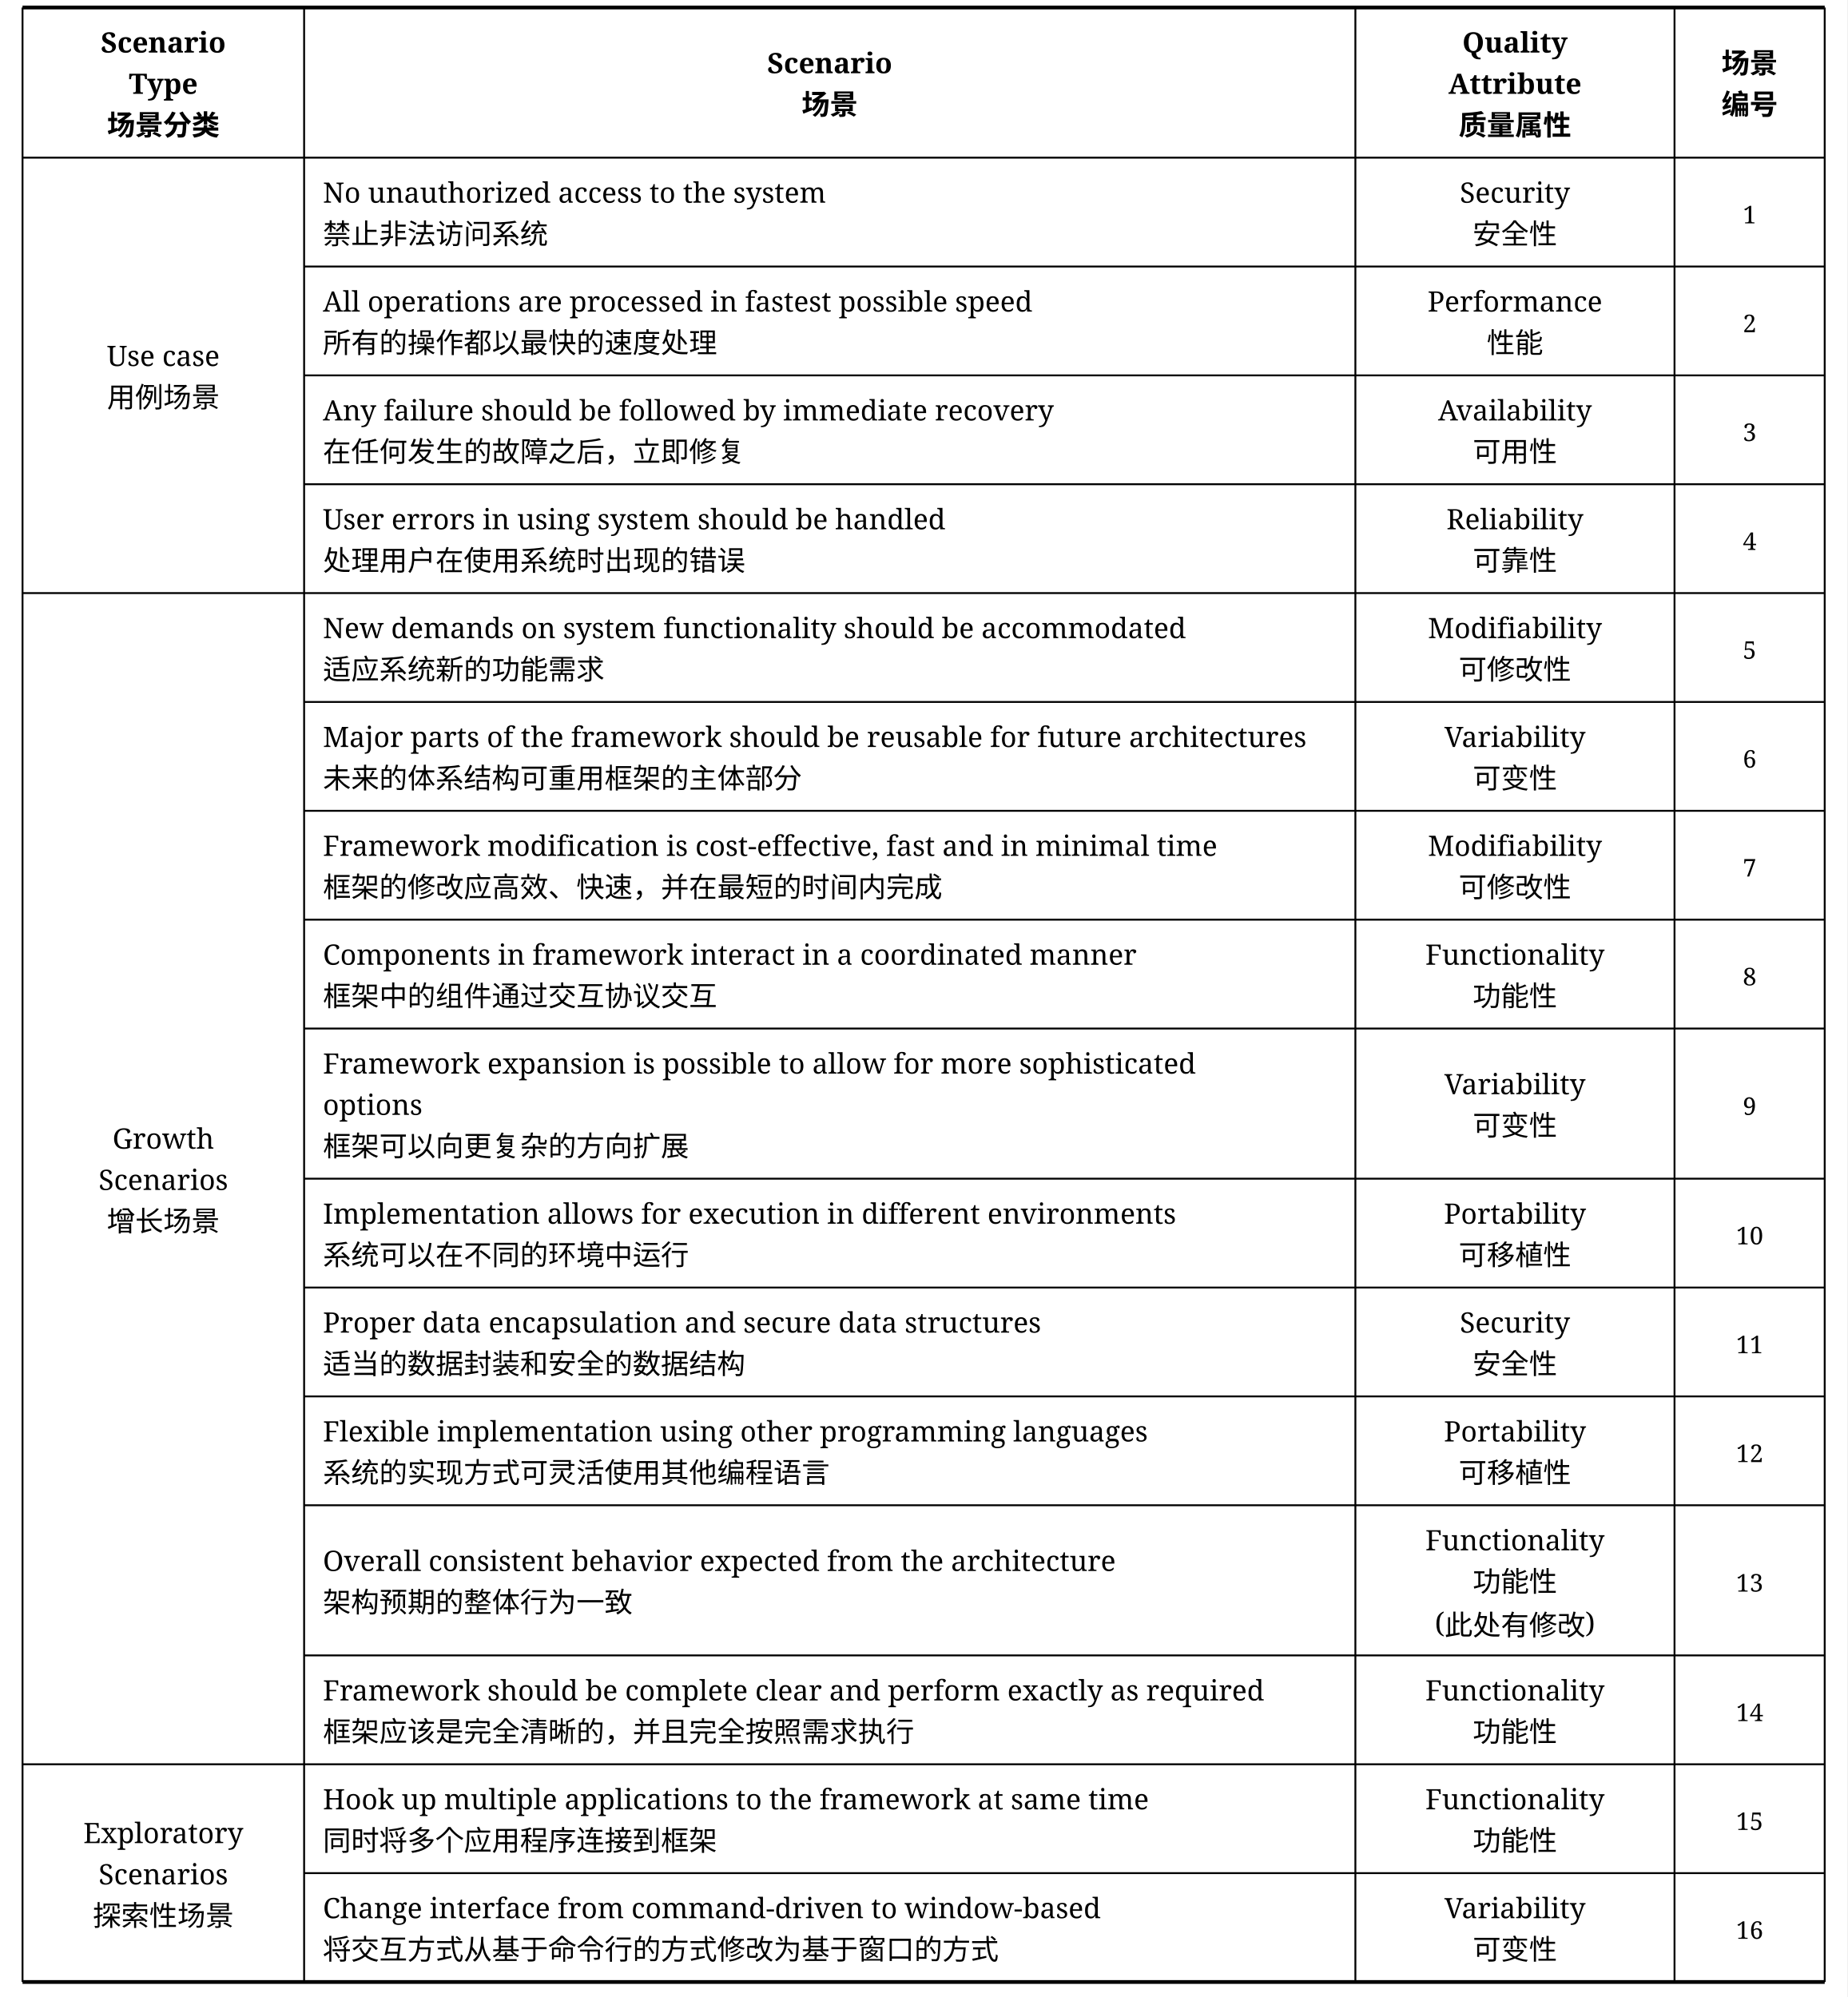
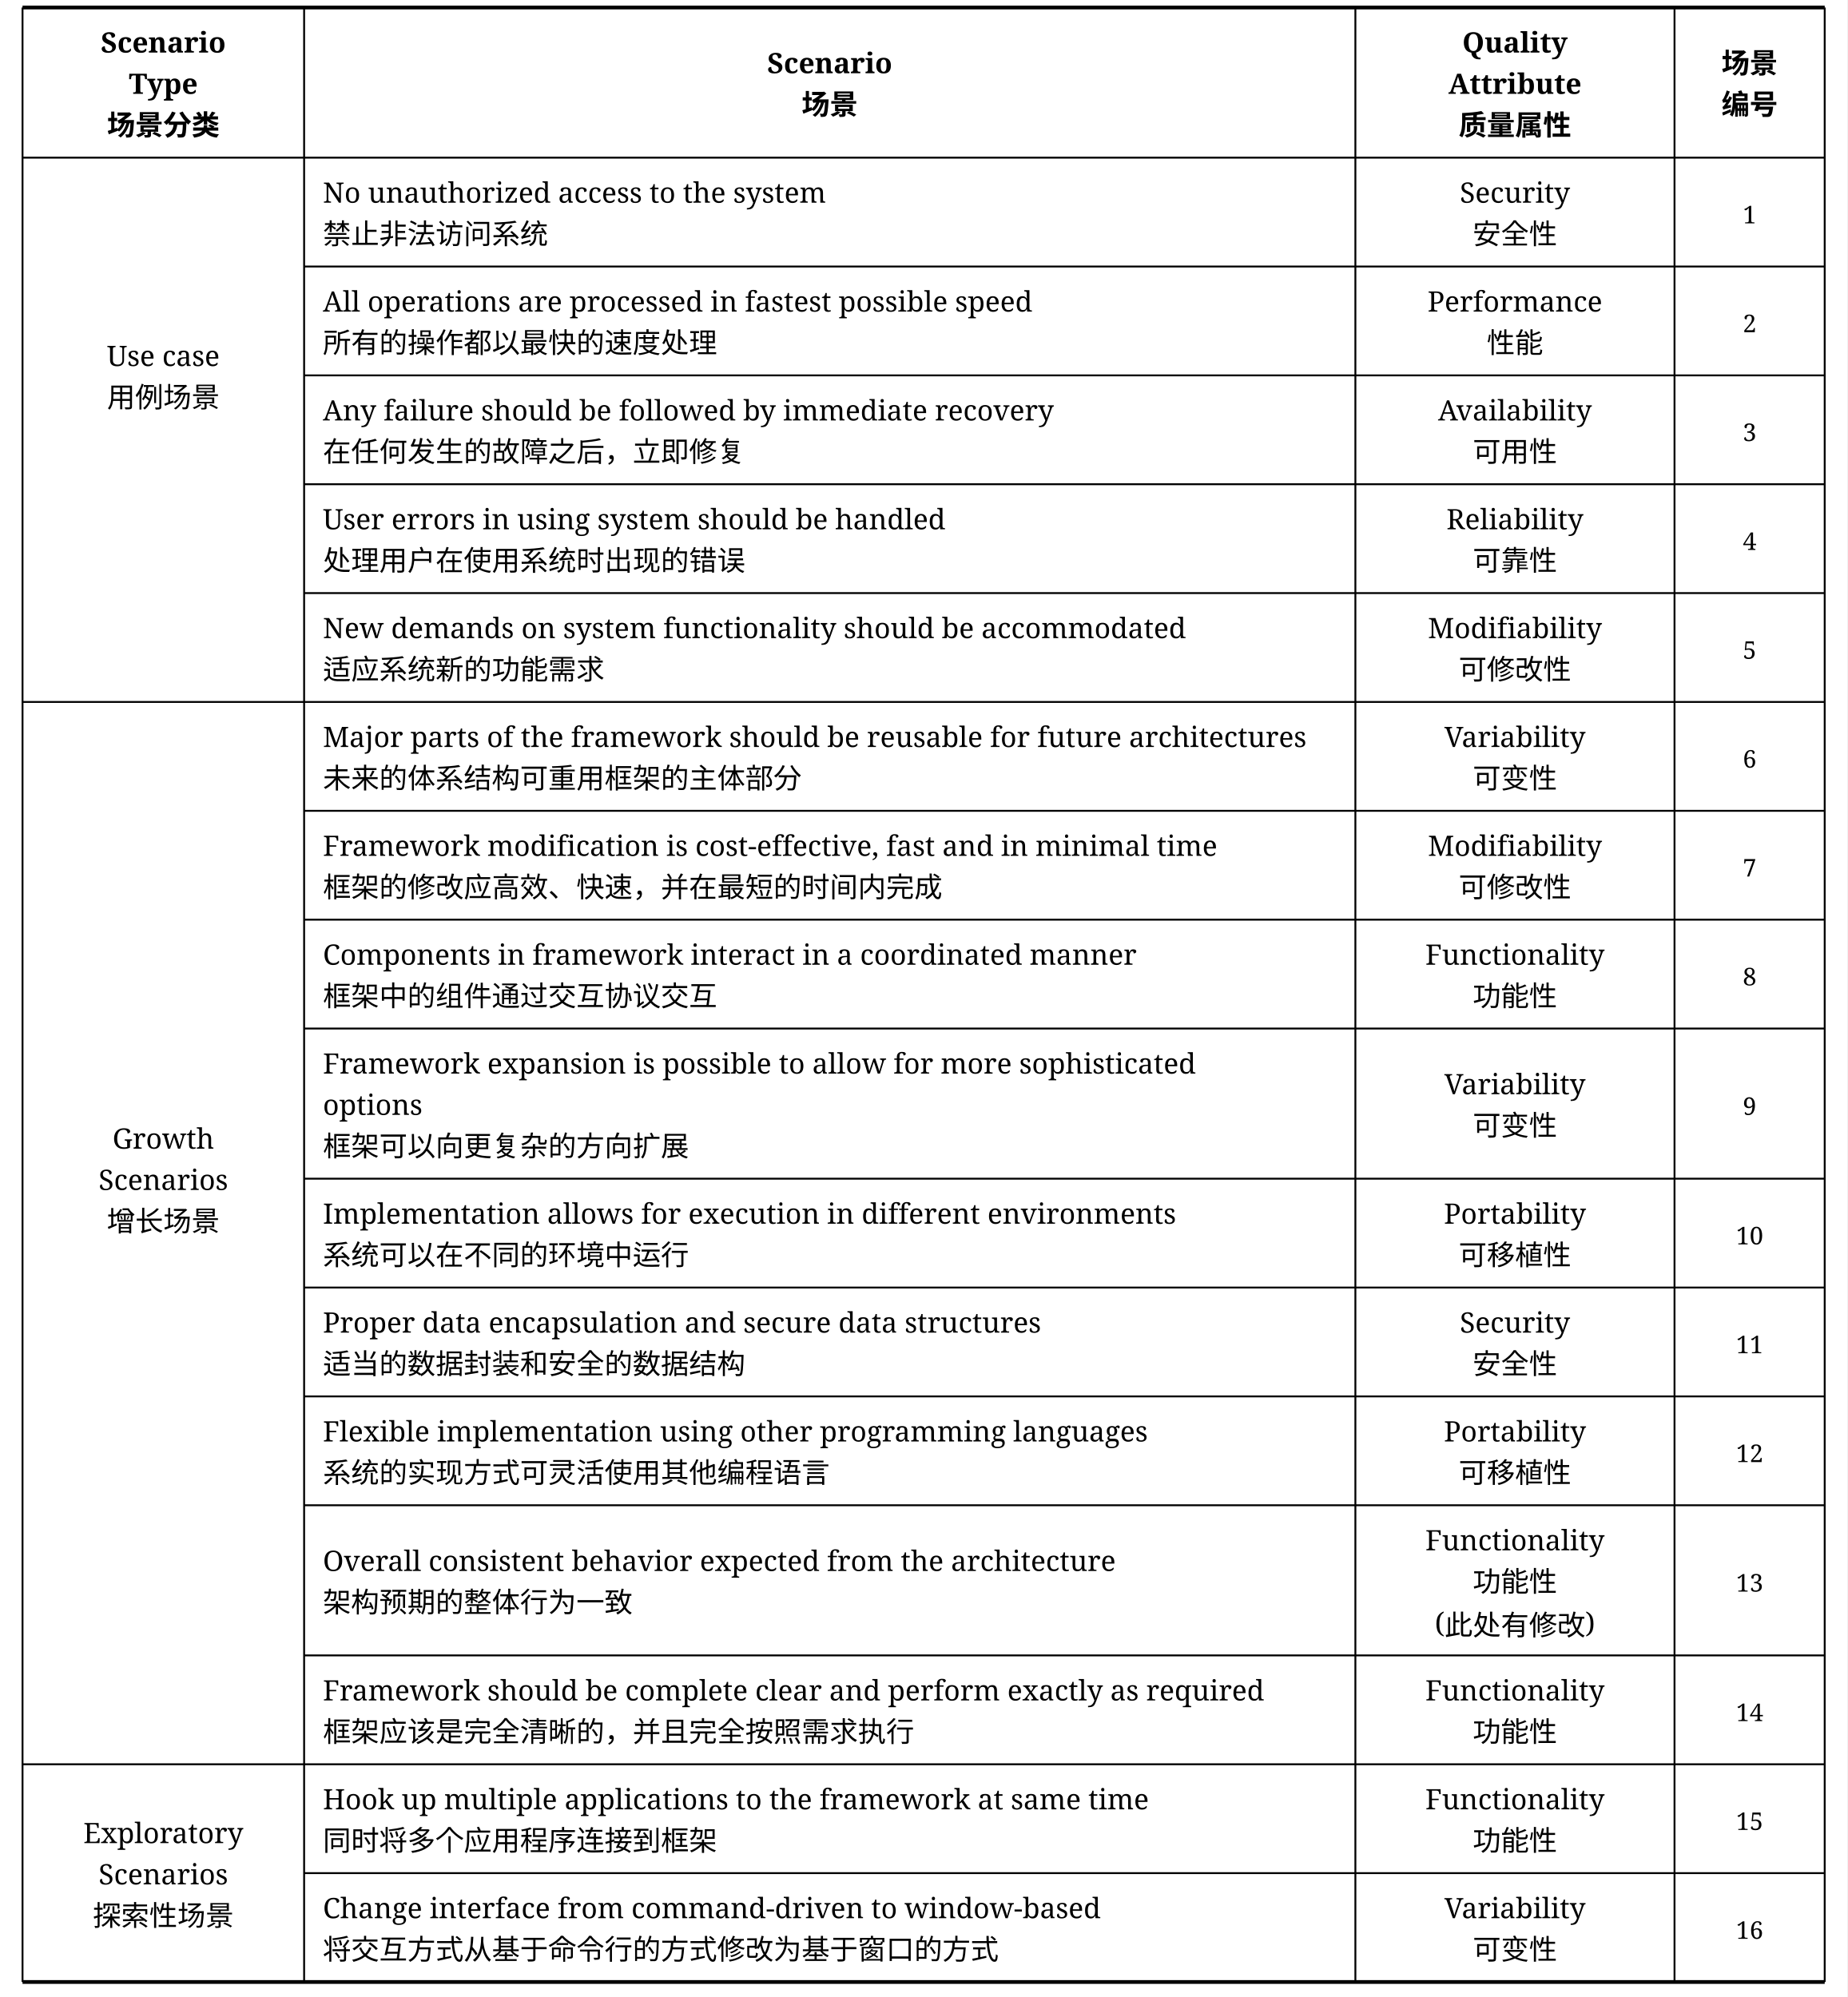
<svg xmlns="http://www.w3.org/2000/svg" width="984" height="1064" viewBox="0 0 984 1064">
  <rect x="0" y="0" width="984" height="1064" fill="#ffffff" />
  <line x1="12" y1="4" x2="12" y2="1056" stroke="#000000" stroke-width="1" />
  <line x1="162" y1="4" x2="162" y2="1056" stroke="#000000" stroke-width="1" />
  <line x1="722" y1="4" x2="722" y2="1056" stroke="#000000" stroke-width="1" />
  <line x1="892" y1="4" x2="892" y2="1056" stroke="#000000" stroke-width="1" />
  <line x1="972" y1="4" x2="972" y2="1056" stroke="#000000" stroke-width="1" />
  <line x1="12" y1="4" x2="972" y2="4" stroke="#000000" stroke-width="2" />
  <line x1="12" y1="84" x2="972" y2="84" stroke="#000000" stroke-width="1" />
  <line x1="162" y1="142" x2="972" y2="142" stroke="#000000" stroke-width="1" />
  <line x1="162" y1="200" x2="972" y2="200" stroke="#000000" stroke-width="1" />
  <line x1="162" y1="258" x2="972" y2="258" stroke="#000000" stroke-width="1" />
-   <line x1="12" y1="316" x2="972" y2="316" stroke="#000000" stroke-width="1" />
-   <line x1="162" y1="374" x2="972" y2="374" stroke="#000000" stroke-width="1" />
+   <line x1="162" y1="316" x2="972" y2="316" stroke="#000000" stroke-width="1" />
+   <line x1="12" y1="374" x2="972" y2="374" stroke="#000000" stroke-width="1" />
  <line x1="162" y1="432" x2="972" y2="432" stroke="#000000" stroke-width="1" />
  <line x1="162" y1="490" x2="972" y2="490" stroke="#000000" stroke-width="1" />
  <line x1="162" y1="548" x2="972" y2="548" stroke="#000000" stroke-width="1" />
  <line x1="162" y1="628" x2="972" y2="628" stroke="#000000" stroke-width="1" />
  <line x1="162" y1="686" x2="972" y2="686" stroke="#000000" stroke-width="1" />
  <line x1="162" y1="744" x2="972" y2="744" stroke="#000000" stroke-width="1" />
  <line x1="162" y1="802" x2="972" y2="802" stroke="#000000" stroke-width="1" />
  <line x1="162" y1="882" x2="972" y2="882" stroke="#000000" stroke-width="1" />
  <line x1="12" y1="940" x2="972" y2="940" stroke="#000000" stroke-width="1" />
  <line x1="162" y1="998" x2="972" y2="998" stroke="#000000" stroke-width="1" />
  <line x1="12" y1="1056" x2="972" y2="1056" stroke="#000000" stroke-width="2" />
  <text x="87" y="28" font-family="serif" font-size="15" font-weight="bold" fill="#000000" text-anchor="middle">Scenario</text>
  <text x="87" y="50" font-family="serif" font-size="15" font-weight="bold" fill="#000000" text-anchor="middle">Type</text>
  <text x="87" y="72" font-family="serif" font-size="15" font-weight="bold" fill="#000000" text-anchor="middle">场景分类</text>
  <text x="442" y="39" font-family="serif" font-size="15" font-weight="bold" fill="#000000" text-anchor="middle">Scenario</text>
  <text x="442" y="61" font-family="serif" font-size="15" font-weight="bold" fill="#000000" text-anchor="middle">场景</text>
  <text x="807" y="28" font-family="serif" font-size="15" font-weight="bold" fill="#000000" text-anchor="middle">Quality</text>
  <text x="807" y="50" font-family="serif" font-size="15" font-weight="bold" fill="#000000" text-anchor="middle">Attribute</text>
  <text x="807" y="72" font-family="serif" font-size="15" font-weight="bold" fill="#000000" text-anchor="middle">质量属性</text>
  <text x="932" y="39" font-family="serif" font-size="15" font-weight="bold" fill="#000000" text-anchor="middle">场景</text>
  <text x="932" y="61" font-family="serif" font-size="15" font-weight="bold" fill="#000000" text-anchor="middle">编号</text>
  <text x="87" y="195" font-family="serif" font-size="15" fill="#000000" text-anchor="middle">Use case</text>
  <text x="87" y="217" font-family="serif" font-size="15" fill="#000000" text-anchor="middle">用例场景</text>
  <text x="172" y="108" font-family="serif" font-size="15" fill="#000000" text-anchor="start">No unauthorized access to the system</text>
  <text x="172" y="130" font-family="serif" font-size="15" fill="#000000" text-anchor="start">禁止非法访问系统</text>
  <text x="807" y="108" font-family="serif" font-size="15" fill="#000000" text-anchor="middle">Security</text>
  <text x="807" y="130" font-family="serif" font-size="15" fill="#000000" text-anchor="middle">安全性</text>
  <text x="932" y="119" font-family="serif" font-size="13" fill="#000000" text-anchor="middle">1</text>
  <text x="172" y="166" font-family="serif" font-size="15" fill="#000000" text-anchor="start">All operations are processed in fastest possible speed</text>
  <text x="172" y="188" font-family="serif" font-size="15" fill="#000000" text-anchor="start">所有的操作都以最快的速度处理</text>
  <text x="807" y="166" font-family="serif" font-size="15" fill="#000000" text-anchor="middle">Performance</text>
  <text x="807" y="188" font-family="serif" font-size="15" fill="#000000" text-anchor="middle">性能</text>
  <text x="932" y="177" font-family="serif" font-size="13" fill="#000000" text-anchor="middle">2</text>
  <text x="172" y="224" font-family="serif" font-size="15" fill="#000000" text-anchor="start">Any failure should be followed by immediate recovery</text>
  <text x="172" y="246" font-family="serif" font-size="15" fill="#000000" text-anchor="start">在任何发生的故障之后，立即修复</text>
  <text x="807" y="224" font-family="serif" font-size="15" fill="#000000" text-anchor="middle">Availability</text>
  <text x="807" y="246" font-family="serif" font-size="15" fill="#000000" text-anchor="middle">可用性</text>
  <text x="932" y="235" font-family="serif" font-size="13" fill="#000000" text-anchor="middle">3</text>
  <text x="172" y="282" font-family="serif" font-size="15" fill="#000000" text-anchor="start">User errors in using system should be handled</text>
  <text x="172" y="304" font-family="serif" font-size="15" fill="#000000" text-anchor="start">处理用户在使用系统时出现的错误</text>
  <text x="807" y="282" font-family="serif" font-size="15" fill="#000000" text-anchor="middle">Reliability</text>
  <text x="807" y="304" font-family="serif" font-size="15" fill="#000000" text-anchor="middle">可靠性</text>
  <text x="932" y="293" font-family="serif" font-size="13" fill="#000000" text-anchor="middle">4</text>
  <text x="87" y="612" font-family="serif" font-size="15" fill="#000000" text-anchor="middle">Growth</text>
  <text x="87" y="634" font-family="serif" font-size="15" fill="#000000" text-anchor="middle">Scenarios</text>
  <text x="87" y="656" font-family="serif" font-size="15" fill="#000000" text-anchor="middle">增长场景</text>
  <text x="172" y="340" font-family="serif" font-size="15" fill="#000000" text-anchor="start">New demands on system functionality should be accommodated</text>
  <text x="172" y="362" font-family="serif" font-size="15" fill="#000000" text-anchor="start">适应系统新的功能需求</text>
  <text x="807" y="340" font-family="serif" font-size="15" fill="#000000" text-anchor="middle">Modifiability</text>
  <text x="807" y="362" font-family="serif" font-size="15" fill="#000000" text-anchor="middle">可修改性</text>
  <text x="932" y="351" font-family="serif" font-size="13" fill="#000000" text-anchor="middle">5</text>
  <text x="172" y="398" font-family="serif" font-size="15" fill="#000000" text-anchor="start">Major parts of the framework should be reusable for future architectures</text>
  <text x="172" y="420" font-family="serif" font-size="15" fill="#000000" text-anchor="start">未来的体系结构可重用框架的主体部分</text>
  <text x="807" y="398" font-family="serif" font-size="15" fill="#000000" text-anchor="middle">Variability</text>
  <text x="807" y="420" font-family="serif" font-size="15" fill="#000000" text-anchor="middle">可变性</text>
  <text x="932" y="409" font-family="serif" font-size="13" fill="#000000" text-anchor="middle">6</text>
  <text x="172" y="456" font-family="serif" font-size="15" fill="#000000" text-anchor="start">Framework modification is cost-effective, fast and in minimal time</text>
  <text x="172" y="478" font-family="serif" font-size="15" fill="#000000" text-anchor="start">框架的修改应高效、快速，并在最短的时间内完成</text>
  <text x="807" y="456" font-family="serif" font-size="15" fill="#000000" text-anchor="middle">Modifiability</text>
  <text x="807" y="478" font-family="serif" font-size="15" fill="#000000" text-anchor="middle">可修改性</text>
  <text x="932" y="467" font-family="serif" font-size="13" fill="#000000" text-anchor="middle">7</text>
  <text x="172" y="514" font-family="serif" font-size="15" fill="#000000" text-anchor="start">Components in framework interact in a coordinated manner</text>
  <text x="172" y="536" font-family="serif" font-size="15" fill="#000000" text-anchor="start">框架中的组件通过交互协议交互</text>
  <text x="807" y="514" font-family="serif" font-size="15" fill="#000000" text-anchor="middle">Functionality</text>
  <text x="807" y="536" font-family="serif" font-size="15" fill="#000000" text-anchor="middle">功能性</text>
  <text x="932" y="525" font-family="serif" font-size="13" fill="#000000" text-anchor="middle">8</text>
  <text x="172" y="572" font-family="serif" font-size="15" fill="#000000" text-anchor="start">Framework expansion is possible to allow for more sophisticated</text>
  <text x="172" y="594" font-family="serif" font-size="15" fill="#000000" text-anchor="start">options</text>
  <text x="172" y="616" font-family="serif" font-size="15" fill="#000000" text-anchor="start">框架可以向更复杂的方向扩展</text>
  <text x="807" y="583" font-family="serif" font-size="15" fill="#000000" text-anchor="middle">Variability</text>
  <text x="807" y="605" font-family="serif" font-size="15" fill="#000000" text-anchor="middle">可变性</text>
  <text x="932" y="594" font-family="serif" font-size="13" fill="#000000" text-anchor="middle">9</text>
  <text x="172" y="652" font-family="serif" font-size="15" fill="#000000" text-anchor="start">Implementation allows for execution in different environments</text>
  <text x="172" y="674" font-family="serif" font-size="15" fill="#000000" text-anchor="start">系统可以在不同的环境中运行</text>
  <text x="807" y="652" font-family="serif" font-size="15" fill="#000000" text-anchor="middle">Portability</text>
  <text x="807" y="674" font-family="serif" font-size="15" fill="#000000" text-anchor="middle">可移植性</text>
  <text x="932" y="663" font-family="serif" font-size="13" fill="#000000" text-anchor="middle">10</text>
  <text x="172" y="710" font-family="serif" font-size="15" fill="#000000" text-anchor="start">Proper data encapsulation and secure data structures</text>
  <text x="172" y="732" font-family="serif" font-size="15" fill="#000000" text-anchor="start">适当的数据封装和安全的数据结构</text>
  <text x="807" y="710" font-family="serif" font-size="15" fill="#000000" text-anchor="middle">Security</text>
  <text x="807" y="732" font-family="serif" font-size="15" fill="#000000" text-anchor="middle">安全性</text>
  <text x="932" y="721" font-family="serif" font-size="13" fill="#000000" text-anchor="middle">11</text>
  <text x="172" y="768" font-family="serif" font-size="15" fill="#000000" text-anchor="start">Flexible implementation using other programming languages</text>
  <text x="172" y="790" font-family="serif" font-size="15" fill="#000000" text-anchor="start">系统的实现方式可灵活使用其他编程语言</text>
  <text x="807" y="768" font-family="serif" font-size="15" fill="#000000" text-anchor="middle">Portability</text>
  <text x="807" y="790" font-family="serif" font-size="15" fill="#000000" text-anchor="middle">可移植性</text>
  <text x="932" y="779" font-family="serif" font-size="13" fill="#000000" text-anchor="middle">12</text>
  <text x="172" y="837" font-family="serif" font-size="15" fill="#000000" text-anchor="start">Overall consistent behavior expected from the architecture</text>
  <text x="172" y="859" font-family="serif" font-size="15" fill="#000000" text-anchor="start">架构预期的整体行为一致</text>
  <text x="807" y="826" font-family="serif" font-size="15" fill="#000000" text-anchor="middle">Functionality</text>
  <text x="807" y="848" font-family="serif" font-size="15" fill="#000000" text-anchor="middle">功能性</text>
  <text x="807" y="870" font-family="serif" font-size="15" fill="#000000" text-anchor="middle">(此处有修改)</text>
  <text x="932" y="848" font-family="serif" font-size="13" fill="#000000" text-anchor="middle">13</text>
  <text x="172" y="906" font-family="serif" font-size="15" fill="#000000" text-anchor="start">Framework should be complete clear and perform exactly as required</text>
  <text x="172" y="928" font-family="serif" font-size="15" fill="#000000" text-anchor="start">框架应该是完全清晰的，并且完全按照需求执行</text>
  <text x="807" y="906" font-family="serif" font-size="15" fill="#000000" text-anchor="middle">Functionality</text>
  <text x="807" y="928" font-family="serif" font-size="15" fill="#000000" text-anchor="middle">功能性</text>
  <text x="932" y="917" font-family="serif" font-size="13" fill="#000000" text-anchor="middle">14</text>
  <text x="87" y="982" font-family="serif" font-size="15" fill="#000000" text-anchor="middle">Exploratory</text>
  <text x="87" y="1004" font-family="serif" font-size="15" fill="#000000" text-anchor="middle">Scenarios</text>
  <text x="87" y="1026" font-family="serif" font-size="15" fill="#000000" text-anchor="middle">探索性场景</text>
  <text x="172" y="964" font-family="serif" font-size="15" fill="#000000" text-anchor="start">Hook up multiple applications to the framework at same time</text>
  <text x="172" y="986" font-family="serif" font-size="15" fill="#000000" text-anchor="start">同时将多个应用程序连接到框架</text>
  <text x="807" y="964" font-family="serif" font-size="15" fill="#000000" text-anchor="middle">Functionality</text>
  <text x="807" y="986" font-family="serif" font-size="15" fill="#000000" text-anchor="middle">功能性</text>
  <text x="932" y="975" font-family="serif" font-size="13" fill="#000000" text-anchor="middle">15</text>
  <text x="172" y="1022" font-family="serif" font-size="15" fill="#000000" text-anchor="start">Change interface from command-driven to window-based</text>
  <text x="172" y="1044" font-family="serif" font-size="15" fill="#000000" text-anchor="start">将交互方式从基于命令行的方式修改为基于窗口的方式</text>
  <text x="807" y="1022" font-family="serif" font-size="15" fill="#000000" text-anchor="middle">Variability</text>
  <text x="807" y="1044" font-family="serif" font-size="15" fill="#000000" text-anchor="middle">可变性</text>
  <text x="932" y="1033" font-family="serif" font-size="13" fill="#000000" text-anchor="middle">16</text>
</svg>
